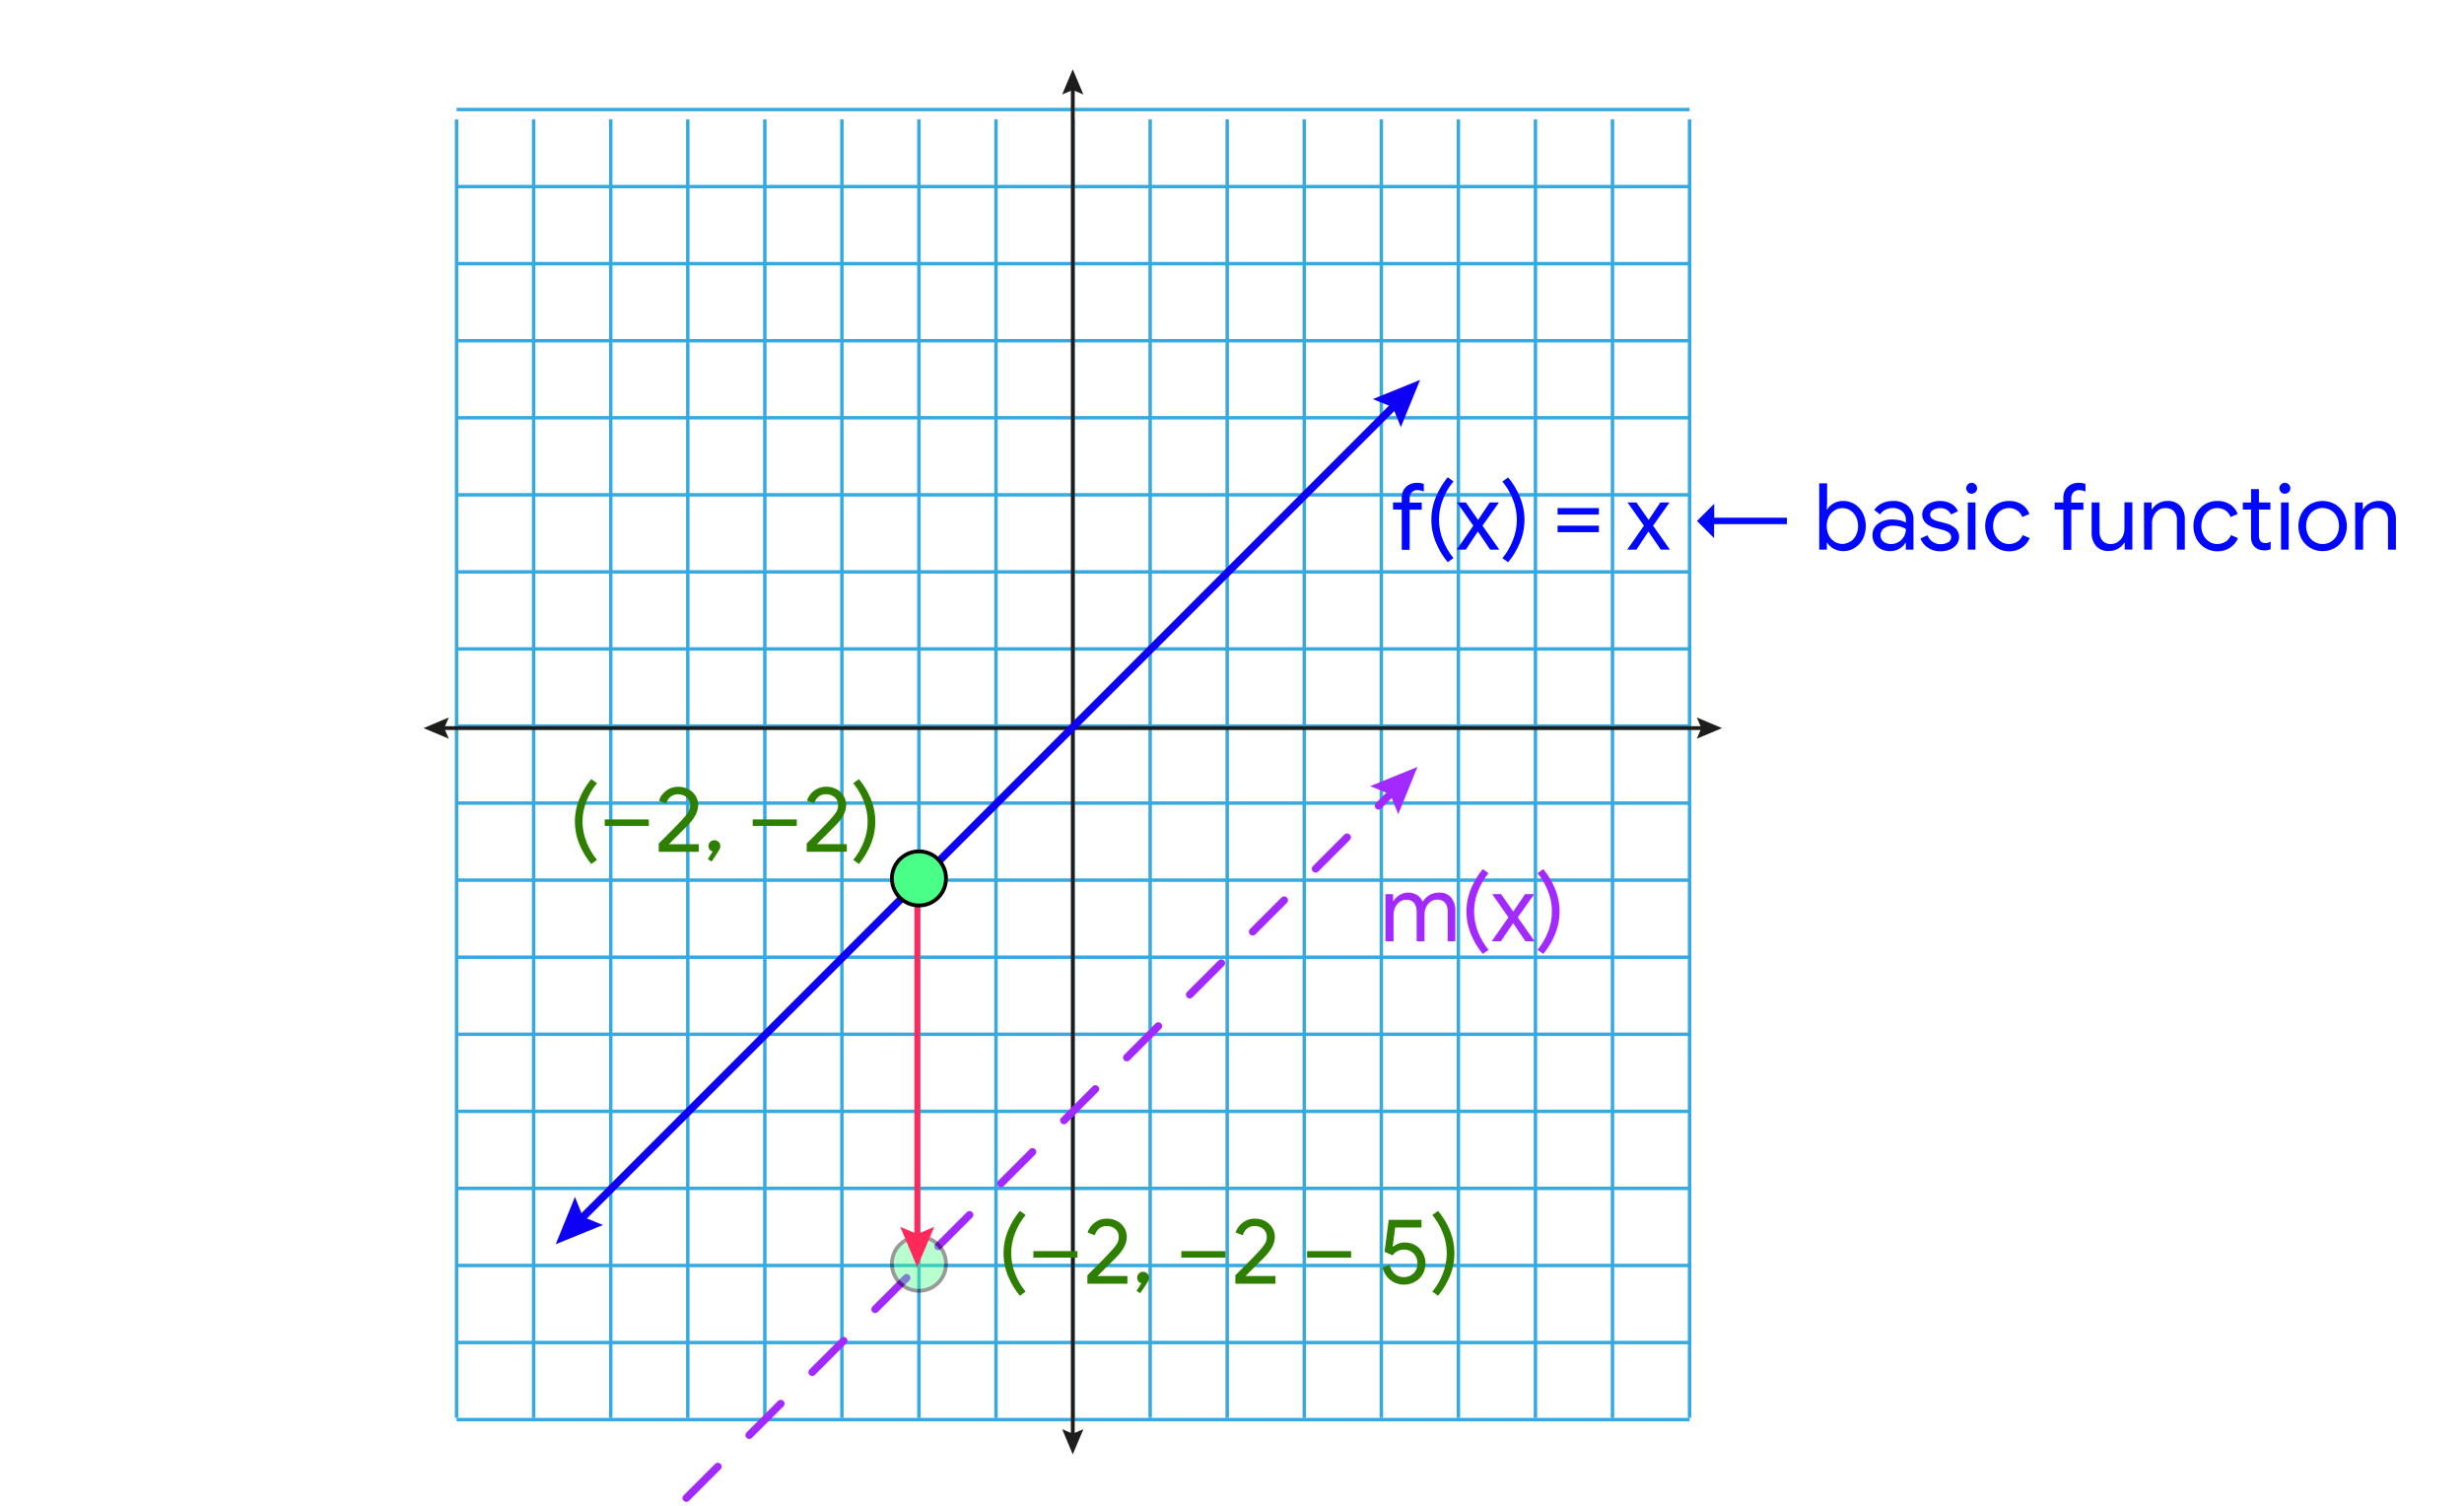
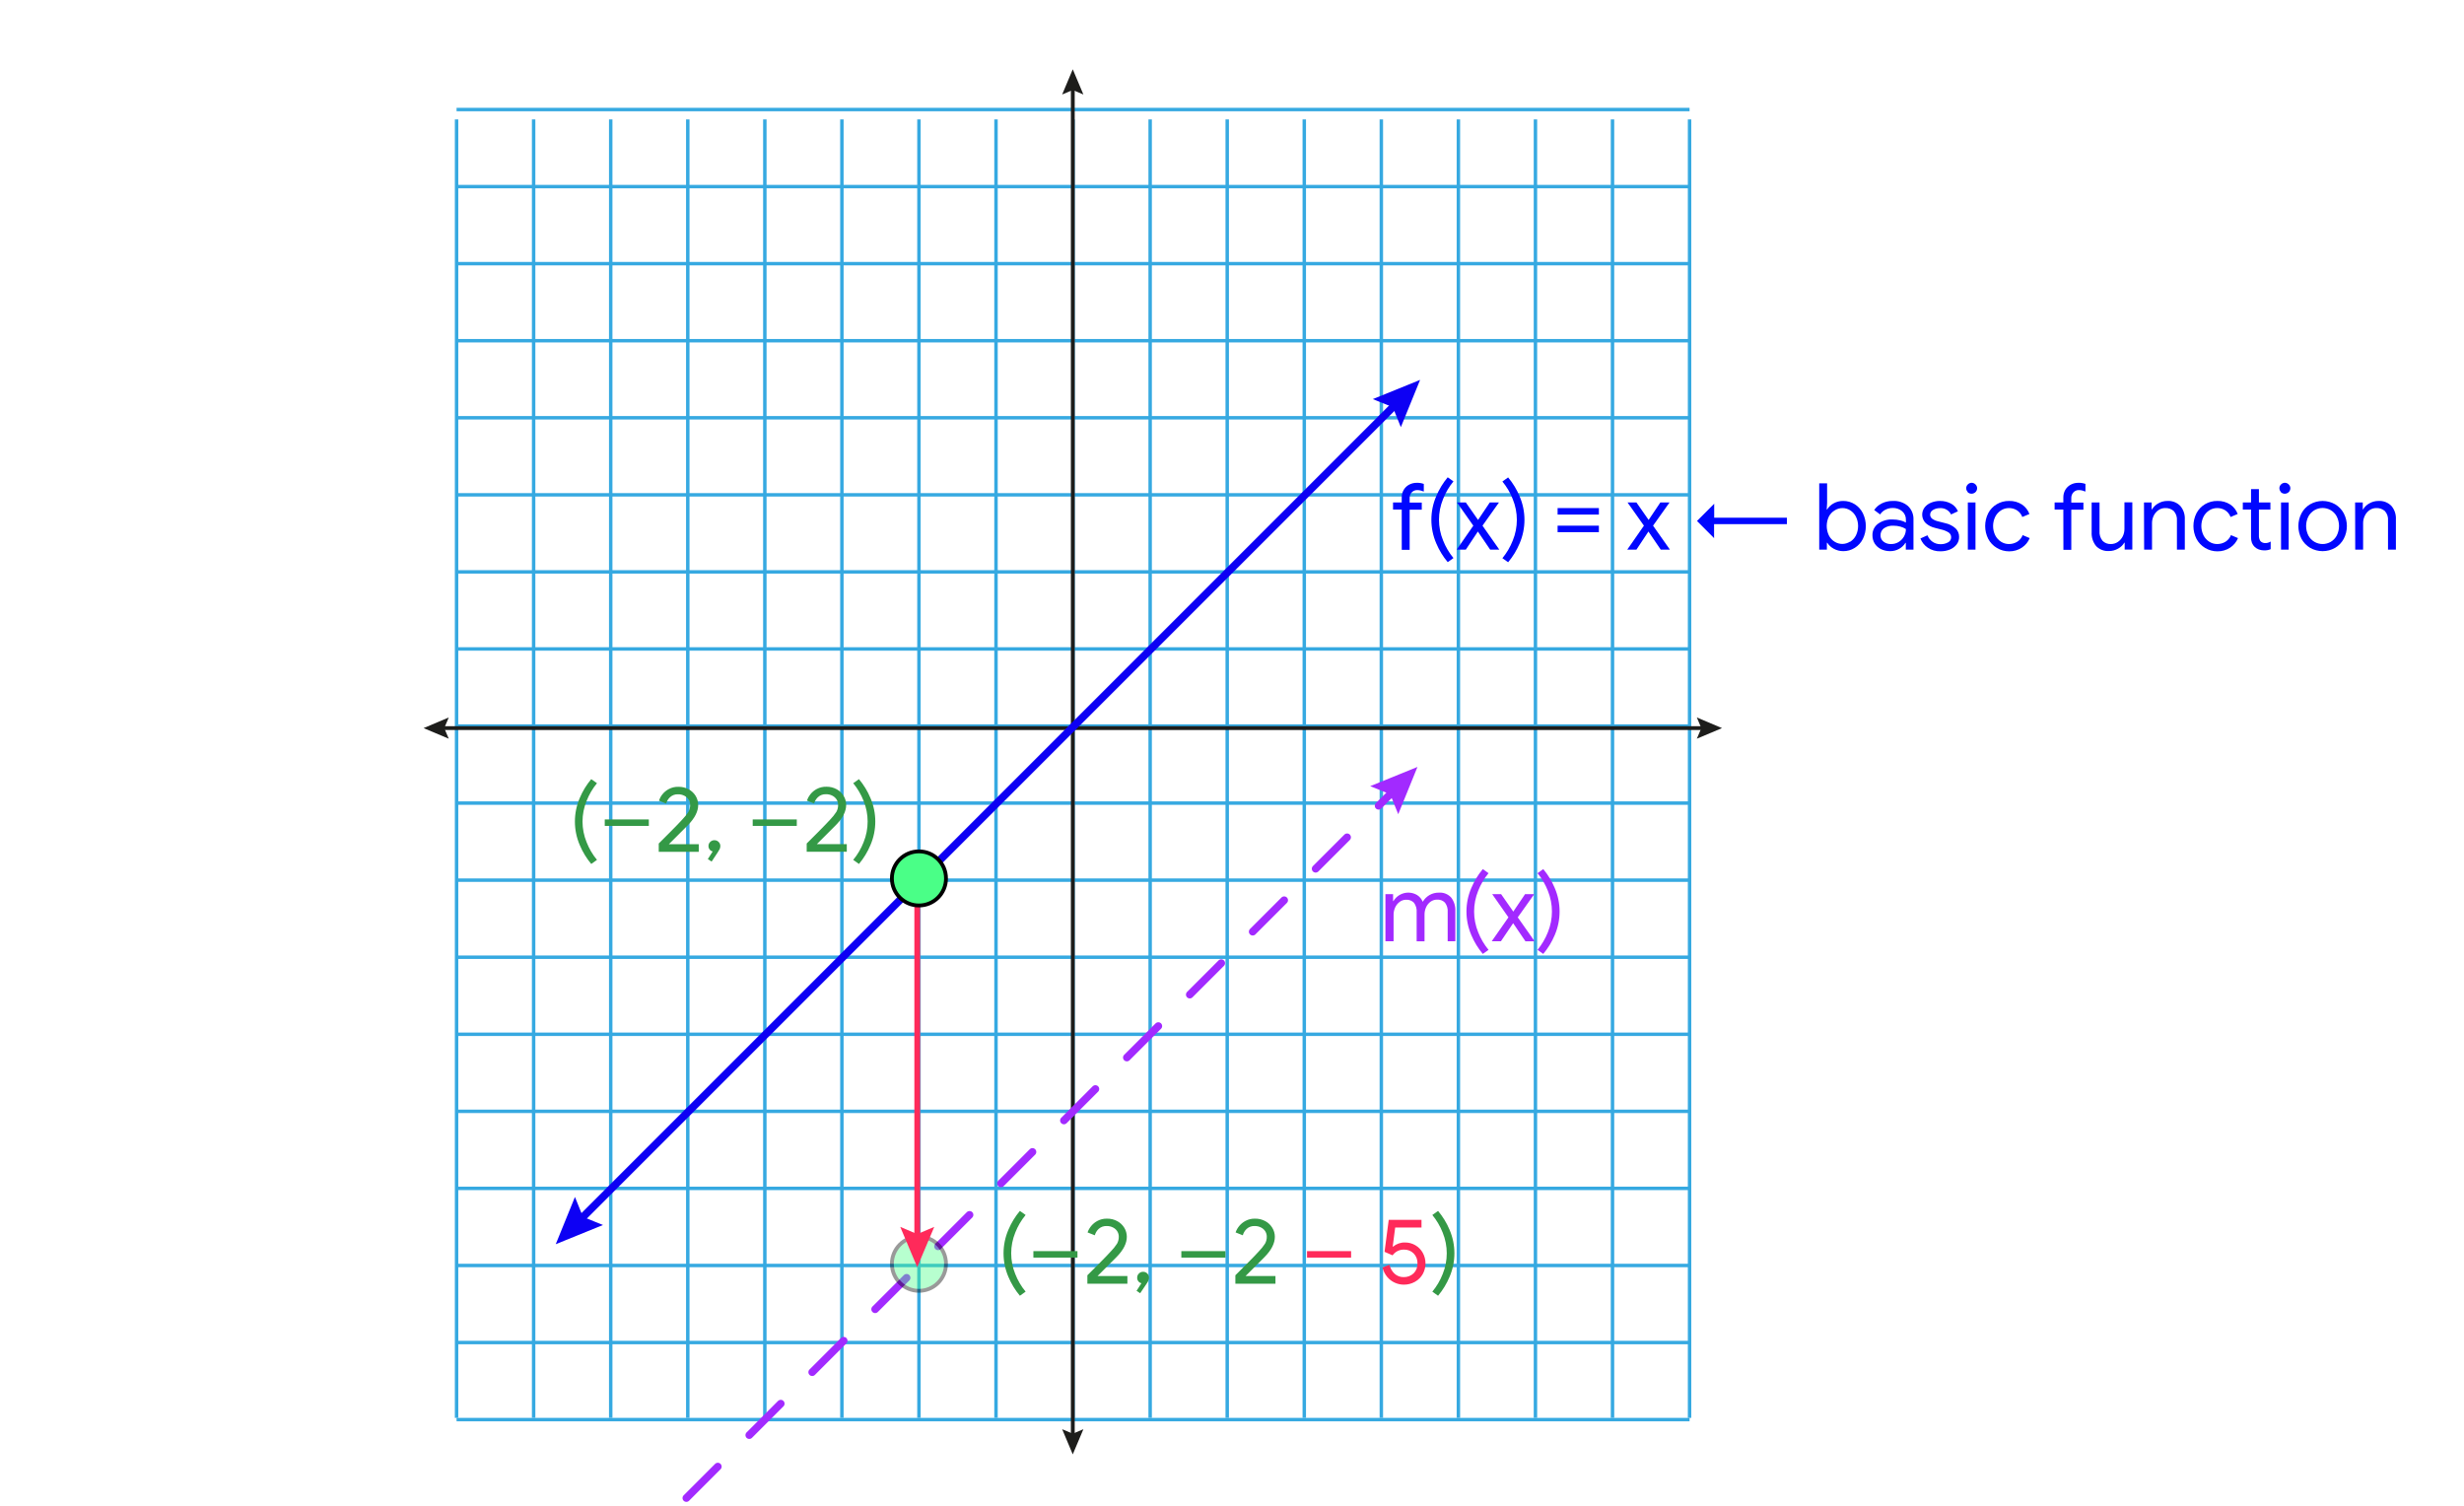
<svg xmlns="http://www.w3.org/2000/svg" id="Mathematic_Background" data-name="Mathematic Background" viewBox="0 0 644 393.5">
  <defs>
-     <style>.cls-1{fill:#36a9e1;}.cls-13,.cls-2,.cls-5,.cls-6,.cls-8{fill:none;stroke-linecap:round;stroke-linejoin:round;}.cls-2{stroke:#1d1d1b;}.cls-3{fill:#1d1d1b;}.cls-4{fill:#7f8c8d;}.cls-5,.cls-6{stroke:#a22aff;}.cls-5,.cls-6,.cls-8{stroke-width:2px;}.cls-5{stroke-dasharray:11.63 11.63;}.cls-7{fill:#a22aff;}.cls-8{stroke:#0d00f4;}.cls-9{fill:#0d00f4;}.cls-10{fill:#0007ff;}.cls-11{fill:#2e7f00;}.cls-12,.cls-15{fill:#4aff87;stroke:#000;stroke-miterlimit:10;}.cls-12{opacity:0.4;}.cls-13{stroke:#ff2a5a;stroke-width:1.5px;}.cls-14{fill:#ff2a5a;}</style>
+     <style>.cls-1{fill:#36a9e1;}.cls-13,.cls-2,.cls-5,.cls-6,.cls-8{fill:none;stroke-linecap:round;stroke-linejoin:round;}.cls-2{stroke:#1d1d1b;}.cls-3{fill:#1d1d1b;}.cls-4{fill:#7f8c8d;}.cls-5,.cls-6{stroke:#a22aff;}.cls-5,.cls-6,.cls-8{stroke-width:2px;}.cls-5{stroke-dasharray:11.63 11.63;}.cls-7{fill:#a22aff;}.cls-8{stroke:#0d00f4;}.cls-9{fill:#0d00f4;}.cls-10{fill:#0007ff;}.cls-11{fill:#349946;}.cls-12,.cls-15{fill:#4aff87;stroke:#000;stroke-miterlimit:10;}.cls-12{opacity:0.4;}.cls-13{stroke:#ff2a5a;stroke-width:1.5px;}.cls-14{fill:#ff2a5a;}</style>
  </defs>
  <rect class="cls-1" x="119.33" y="370.58" width="322.26" height="0.9" />
  <rect class="cls-1" x="119.33" y="350.44" width="322.26" height="0.9" />
  <rect class="cls-1" x="119.33" y="330.3" width="322.26" height="0.9" />
  <rect class="cls-1" x="119.33" y="310.15" width="322.26" height="0.9" />
  <rect class="cls-1" x="119.33" y="290.01" width="322.26" height="0.9" />
  <rect class="cls-1" x="119.33" y="269.87" width="322.26" height="0.9" />
  <rect class="cls-1" x="119.33" y="249.73" width="322.26" height="0.9" />
  <rect class="cls-1" x="119.33" y="229.59" width="322.26" height="0.9" />
  <rect class="cls-1" x="119.33" y="209.45" width="322.26" height="0.9" />
  <rect class="cls-1" x="119.33" y="189.31" width="322.26" height="0.9" />
  <rect class="cls-1" x="119.33" y="169.16" width="322.26" height="0.9" />
  <rect class="cls-1" x="119.33" y="149.02" width="322.26" height="0.9" />
  <rect class="cls-1" x="119.33" y="128.88" width="322.26" height="0.9" />
  <rect class="cls-1" x="119.33" y="108.74" width="322.26" height="0.9" />
  <rect class="cls-1" x="119.33" y="88.6" width="322.26" height="0.9" />
  <rect class="cls-1" x="119.33" y="68.46" width="322.26" height="0.9" />
  <rect class="cls-1" x="119.33" y="48.32" width="322.26" height="0.9" />
  <rect class="cls-1" x="119.33" y="28.18" width="322.26" height="0.9" />
  <rect class="cls-1" x="441.14" y="31.21" width="0.9" height="339.37" />
  <rect class="cls-1" x="421" y="31.21" width="0.9" height="339.37" />
  <rect class="cls-1" x="400.86" y="31.21" width="0.9" height="339.37" />
  <rect class="cls-1" x="380.72" y="31.21" width="0.9" height="339.37" />
  <rect class="cls-1" x="360.58" y="31.21" width="0.9" height="339.37" />
  <rect class="cls-1" x="340.44" y="31.21" width="0.9" height="339.37" />
  <rect class="cls-1" x="320.3" y="31.21" width="0.9" height="339.37" />
  <rect class="cls-1" x="300.16" y="31.21" width="0.9" height="339.37" />
  <rect class="cls-1" x="280.01" y="31.21" width="0.9" height="339.37" />
  <rect class="cls-1" x="259.87" y="31.21" width="0.9" height="339.37" />
  <rect class="cls-1" x="239.73" y="31.21" width="0.9" height="339.37" />
  <rect class="cls-1" x="219.59" y="31.21" width="0.9" height="339.37" />
  <rect class="cls-1" x="199.45" y="31.21" width="0.9" height="339.37" />
  <rect class="cls-1" x="179.31" y="31.21" width="0.9" height="339.37" />
  <rect class="cls-1" x="159.17" y="31.21" width="0.9" height="339.37" />
  <rect class="cls-1" x="139.02" y="31.21" width="0.9" height="339.37" />
  <rect class="cls-1" x="118.88" y="31.21" width="0.9" height="339.37" />
  <line class="cls-2" x1="280.39" y1="22.59" x2="280.39" y2="375.64" />
  <polygon class="cls-3" points="277.61 24.7 280.38 23.52 283.16 24.7 280.38 18.11 277.61 24.7" />
  <polygon class="cls-3" points="277.61 373.54 280.38 374.71 283.16 373.54 280.38 380.12 277.61 373.54" />
  <line class="cls-2" x1="445.6" y1="190.3" x2="115.18" y2="190.3" />
  <polygon class="cls-3" points="443.49 187.52 444.67 190.3 443.49 193.07 450.07 190.3 443.49 187.52" />
  <polygon class="cls-3" points="117.29 187.52 116.11 190.3 117.29 193.07 110.71 190.3 117.29 187.52" />
  <line class="cls-4" x1="144.57" y1="426.35" x2="370.47" y2="200.45" />
  <line class="cls-5" x1="162.94" y1="407.98" x2="356.21" y2="214.71" />
  <line class="cls-6" x1="360.32" y1="210.6" x2="364.56" y2="206.36" />
  <polygon class="cls-7" points="365.45 212.8 363.34 207.58 358.12 205.47 370.47 200.45 365.45 212.8" />
  <line class="cls-4" x1="145.25" y1="325.2" x2="371.16" y2="99.29" />
  <line class="cls-8" x1="151.16" y1="319.29" x2="365.25" y2="105.2" />
  <polygon class="cls-9" points="157.6 320.17 152.38 318.06 150.27 312.84 145.25 325.19 157.6 320.17" />
  <polygon class="cls-9" points="366.13 111.64 364.02 106.42 358.8 104.31 371.16 99.29 366.13 111.64" />
  <path class="cls-10" d="M366.36,133.18h-2.27v-1.86h2.27V130a3.79,3.79,0,0,1,.54-2,3.59,3.59,0,0,1,1.42-1.34,4.15,4.15,0,0,1,2-.47,5,5,0,0,1,1.81.29v2a6.65,6.65,0,0,0-.82-.28,3.51,3.51,0,0,0-.92-.11,1.91,1.91,0,0,0-1.38.57,2.11,2.11,0,0,0-.58,1.58v1.12h3.17v1.86h-3.17v10.48h-2.06Z" />
  <path class="cls-10" d="M375.38,142a15.57,15.57,0,0,1,0-12.32,19.36,19.36,0,0,1,3-4.93l1.5,1.07a16.69,16.69,0,0,0-2.71,4.61,14.21,14.21,0,0,0,0,10.82,17,17,0,0,0,2.71,4.61l-1.5,1.06A19.12,19.12,0,0,1,375.38,142Z" />
  <path class="cls-10" d="M385.07,137.39l-4.28-6.07h2.32l3.2,4.57,3.07-4.57h2.4l-4.31,6.07,4.4,6.27h-2.39l-3.22-4.74-3.15,4.74h-2.39Z" />
  <path class="cls-10" d="M392.67,145.89a17,17,0,0,0,2.71-4.61,14.21,14.21,0,0,0,0-10.82,16.69,16.69,0,0,0-2.71-4.61l1.5-1.07a19.36,19.36,0,0,1,3,4.93,15.57,15.57,0,0,1,0,12.32,19.12,19.12,0,0,1-3,4.92Z" />
  <path class="cls-10" d="M407.1,132.79h10.79v1.7H407.1Zm0,4.6h10.79v1.7H407.1Z" />
  <path class="cls-10" d="M429.66,137.39l-4.29-6.07h2.33l3.19,4.57,3.07-4.57h2.4l-4.31,6.07,4.41,6.27h-2.4l-3.22-4.74-3.14,4.74h-2.4Z" />
  <path class="cls-10" d="M443.53,136.16l4.5-4.5v3.65h19V137H448v3.65Z" />
  <path class="cls-10" d="M479.26,143.41a4.55,4.55,0,0,1-1.68-1.56h-.1v1.81h-2V126.33h2.06v5.11l-.1,1.72h.1a4.46,4.46,0,0,1,1.68-1.59,5,5,0,0,1,2.53-.64,5.49,5.49,0,0,1,3,.85,5.78,5.78,0,0,1,2.13,2.35,7.67,7.67,0,0,1,0,6.74,5.78,5.78,0,0,1-2.13,2.33,5.49,5.49,0,0,1-3,.85A5.11,5.11,0,0,1,479.26,143.41Zm4.3-1.81a4.17,4.17,0,0,0,1.51-1.65,5.59,5.59,0,0,0,0-4.92,4.2,4.2,0,0,0-1.51-1.66,3.77,3.77,0,0,0-4,0A4.14,4.14,0,0,0,478,135a5.73,5.73,0,0,0,0,4.94,4,4,0,0,0,1.5,1.64,3.72,3.72,0,0,0,4,0Z" />
  <path class="cls-10" d="M491.62,143.52a4.07,4.07,0,0,1-1.65-1.47,4,4,0,0,1-.58-2.12,3.61,3.61,0,0,1,1.48-3.06,6.09,6.09,0,0,1,3.73-1.1,8.52,8.52,0,0,1,2.07.24,5.36,5.36,0,0,1,1.46.56v-.75a2.78,2.78,0,0,0-1-2.22,3.63,3.63,0,0,0-2.44-.83,4.15,4.15,0,0,0-1.92.45,3.43,3.43,0,0,0-1.37,1.24l-1.55-1.16a5,5,0,0,1,2-1.74,6.28,6.28,0,0,1,2.82-.63,5.64,5.64,0,0,1,4,1.32,4.63,4.63,0,0,1,1.44,3.59v7.82h-2v-1.77H498a4.34,4.34,0,0,1-1.59,1.53,4.62,4.62,0,0,1-2.4.63A5.41,5.41,0,0,1,491.62,143.52Zm4.55-1.82a4,4,0,0,0,1.43-1.43,3.79,3.79,0,0,0,.53-2,5,5,0,0,0-1.43-.63,6.51,6.51,0,0,0-1.79-.24,4,4,0,0,0-2.55.7,2.23,2.23,0,0,0-.86,1.82,2,2,0,0,0,.77,1.64,3,3,0,0,0,2,.63A3.68,3.68,0,0,0,496.17,141.7Z" />
  <path class="cls-10" d="M503.82,143.12a5.07,5.07,0,0,1-1.89-2.39l1.84-.82a3.69,3.69,0,0,0,1.37,1.72,3.53,3.53,0,0,0,2,.6,3.88,3.88,0,0,0,2-.47,1.46,1.46,0,0,0,.82-1.34,1.49,1.49,0,0,0-.65-1.25,6.26,6.26,0,0,0-2.06-.81l-1.5-.39a5.4,5.4,0,0,1-2.42-1.23,3.13,3.13,0,0,1-.3-4.13,4,4,0,0,1,1.7-1.24,6,6,0,0,1,2.3-.44,5.9,5.9,0,0,1,2.9.7,4,4,0,0,1,1.8,2l-1.79.83a3,3,0,0,0-2.93-1.65,3.35,3.35,0,0,0-1.78.47,1.39,1.39,0,0,0-.76,1.2,1.35,1.35,0,0,0,.53,1.1,4.3,4.3,0,0,0,1.6.69l1.79.46a5.84,5.84,0,0,1,2.73,1.37,3,3,0,0,1,.92,2.21,3.18,3.18,0,0,1-.65,2,4.26,4.26,0,0,1-1.77,1.32,6.32,6.32,0,0,1-2.47.46A5.64,5.64,0,0,1,503.82,143.12Z" />
  <path class="cls-10" d="M514.32,128.61a1.42,1.42,0,0,1-.43-1,1.37,1.37,0,0,1,.43-1,1.42,1.42,0,0,1,1-.43,1.44,1.44,0,0,1,1,.43,1.37,1.37,0,0,1,.43,1,1.45,1.45,0,0,1-.42,1,1.5,1.5,0,0,1-2.1,0Zm0,2.71h2v12.34h-2Z" />
  <path class="cls-10" d="M521.88,143.19a5.93,5.93,0,0,1-2.23-2.35,7.44,7.44,0,0,1,0-6.71,5.81,5.81,0,0,1,2.23-2.35,6.11,6.11,0,0,1,3.21-.85,5.87,5.87,0,0,1,3.38.93,5.13,5.13,0,0,1,1.95,2.48l-1.86.78a3.63,3.63,0,0,0-1.37-1.73,3.9,3.9,0,0,0-2.19-.6,3.74,3.74,0,0,0-2,.6,4.24,4.24,0,0,0-1.51,1.65,5.53,5.53,0,0,0,0,4.89,4.27,4.27,0,0,0,1.51,1.66,3.74,3.74,0,0,0,2,.6,4.11,4.11,0,0,0,2.25-.61,3.57,3.57,0,0,0,1.4-1.72l1.84.78a5.38,5.38,0,0,1-2,2.46,5.87,5.87,0,0,1-3.38,1A6.12,6.12,0,0,1,521.88,143.19Z" />
  <path class="cls-10" d="M539.28,133.18H537v-1.86h2.28V130a3.87,3.87,0,0,1,.53-2,3.61,3.61,0,0,1,1.43-1.34,4.13,4.13,0,0,1,2-.47,5,5,0,0,1,1.82.29v2a7.27,7.27,0,0,0-.82-.28,3.57,3.57,0,0,0-.92-.11,1.88,1.88,0,0,0-1.38.57,2.11,2.11,0,0,0-.58,1.58v1.12h3.17v1.86h-3.17v10.48h-2.06Z" />
  <path class="cls-10" d="M547.86,142.74a5.29,5.29,0,0,1-1.18-3.65v-7.77h2.06v7.45a3.62,3.62,0,0,0,.8,2.59,2.86,2.86,0,0,0,2.16.83,3.21,3.21,0,0,0,1.85-.56,3.84,3.84,0,0,0,1.26-1.45,4.3,4.3,0,0,0,.44-1.89v-7h2.06v12.34h-2v-1.79h-.1a4.12,4.12,0,0,1-1.62,1.55,4.73,4.73,0,0,1-2.37.63A4.33,4.33,0,0,1,547.86,142.74Z" />
  <path class="cls-10" d="M560.36,131.32h2v1.81h.1a4.21,4.21,0,0,1,1.62-1.56,4.64,4.64,0,0,1,2.37-.64,4.32,4.32,0,0,1,3.4,1.3,5,5,0,0,1,1.18,3.52v7.91h-2.06v-7.6a3.32,3.32,0,0,0-.82-2.49,3.15,3.15,0,0,0-2.26-.78,3,3,0,0,0-1.77.56,3.72,3.72,0,0,0-1.23,1.46,4.36,4.36,0,0,0-.43,1.9v6.95h-2.06Z" />
  <path class="cls-10" d="M576.31,143.19a6.07,6.07,0,0,1-2.23-2.35,7.44,7.44,0,0,1,0-6.71,5.94,5.94,0,0,1,2.23-2.35,6.12,6.12,0,0,1,3.22-.85,5.89,5.89,0,0,1,3.38.93,5.06,5.06,0,0,1,1.94,2.48l-1.86.78a3.57,3.57,0,0,0-1.37-1.73,3.86,3.86,0,0,0-2.19-.6,3.73,3.73,0,0,0-2,.6,4.24,4.24,0,0,0-1.51,1.65,5.53,5.53,0,0,0,0,4.89,4.27,4.27,0,0,0,1.51,1.66,3.73,3.73,0,0,0,2,.6,4.11,4.11,0,0,0,2.25-.61,3.65,3.65,0,0,0,1.41-1.72l1.84.78a5.45,5.45,0,0,1-2,2.46,5.89,5.89,0,0,1-3.38,1A6.13,6.13,0,0,1,576.31,143.19Z" />
  <path class="cls-10" d="M590.38,143.61a3.26,3.26,0,0,1-1.07-.65,3,3,0,0,1-.73-1.07,4,4,0,0,1-.24-1.47v-7.24h-2.15v-1.86h2.15v-3.49h2.06v3.49h3v1.86h-3v6.73a2.43,2.43,0,0,0,.38,1.5,1.67,1.67,0,0,0,1.34.53,2.45,2.45,0,0,0,1.35-.41v2a3.36,3.36,0,0,1-.74.24,5,5,0,0,1-1,.08A4,4,0,0,1,590.38,143.61Z" />
  <path class="cls-10" d="M596.18,128.61a1.42,1.42,0,0,1-.43-1,1.37,1.37,0,0,1,.43-1,1.42,1.42,0,0,1,1-.43,1.4,1.4,0,0,1,1,.43,1.38,1.38,0,0,1,.44,1,1.45,1.45,0,0,1-.42,1,1.5,1.5,0,0,1-2.1,0Zm0,2.71h2v12.34h-2Z" />
  <path class="cls-10" d="M603.78,143.18a6.06,6.06,0,0,1-2.26-2.37,7.21,7.21,0,0,1,0-6.64,6.06,6.06,0,0,1,2.26-2.37,6.58,6.58,0,0,1,6.54,0,6.06,6.06,0,0,1,2.26,2.37,7.21,7.21,0,0,1,0,6.64,6.06,6.06,0,0,1-2.26,2.37,6.58,6.58,0,0,1-6.54,0Zm5.39-1.56a4.21,4.21,0,0,0,1.57-1.64,5.55,5.55,0,0,0,0-5,4.21,4.21,0,0,0-1.57-1.64,4.25,4.25,0,0,0-4.25,0,4.25,4.25,0,0,0-1.59,1.64,5.55,5.55,0,0,0,0,5,4.25,4.25,0,0,0,1.59,1.64,4.25,4.25,0,0,0,4.25,0Z" />
  <path class="cls-10" d="M615.54,131.32h2v1.81h.09a4.21,4.21,0,0,1,1.62-1.56,4.7,4.7,0,0,1,2.38-.64,4.35,4.35,0,0,1,3.4,1.3,5,5,0,0,1,1.17,3.52v7.91h-2.06v-7.6a3.28,3.28,0,0,0-.82-2.49,3.14,3.14,0,0,0-2.25-.78,3,3,0,0,0-1.78.56,3.78,3.78,0,0,0-1.22,1.46,4.37,4.37,0,0,0-.44,1.9v6.95h-2.06Z" />
  <path class="cls-7" d="M362.1,233.69h2v1.81h.1a4.51,4.51,0,0,1,6.21-1.55,3.7,3.7,0,0,1,1.44,1.74,5.14,5.14,0,0,1,1.73-1.74,4.79,4.79,0,0,1,2.51-.65,3.93,3.93,0,0,1,3.2,1.29,5.36,5.36,0,0,1,1.08,3.53V246h-2v-7.6a3.61,3.61,0,0,0-.71-2.49,2.64,2.64,0,0,0-2.08-.78,2.86,2.86,0,0,0-1.67.53,3.66,3.66,0,0,0-1.17,1.43,4.54,4.54,0,0,0-.42,1.94v7h-2.06v-7.58a3.71,3.71,0,0,0-.7-2.51,2.64,2.64,0,0,0-2.06-.78,2.74,2.74,0,0,0-1.67.55,3.69,3.69,0,0,0-1.18,1.45,4.55,4.55,0,0,0-.42,2V246H362.1Z" />
  <path class="cls-7" d="M384.55,244.4a15.57,15.57,0,0,1,0-12.32,19.36,19.36,0,0,1,3-4.93l1.5,1.07a16.69,16.69,0,0,0-2.71,4.61,14.34,14.34,0,0,0,0,10.82,17,17,0,0,0,2.71,4.61l-1.5,1.06A19.29,19.29,0,0,1,384.55,244.4Z" />
  <path class="cls-7" d="M394.25,239.76,390,233.69h2.33l3.19,4.57,3.08-4.57H401l-4.31,6.07,4.41,6.27h-2.4l-3.22-4.74L392.29,246h-2.4Z" />
  <path class="cls-7" d="M401.85,248.26a17.25,17.25,0,0,0,2.71-4.61,14.34,14.34,0,0,0,0-10.82,16.94,16.94,0,0,0-2.71-4.61l1.5-1.07a19.36,19.36,0,0,1,3,4.93,15.57,15.57,0,0,1,0,12.32,19.29,19.29,0,0,1-3,4.92Z" />
  <path class="cls-11" d="M151.53,220.88a15.57,15.57,0,0,1,0-12.32,19.12,19.12,0,0,1,3-4.92l1.5,1.06a17,17,0,0,0-2.71,4.61,14.21,14.21,0,0,0,0,10.82,16.69,16.69,0,0,0,2.71,4.61l-1.5,1.07A19.36,19.36,0,0,1,151.53,220.88Z" />
  <path class="cls-11" d="M158.06,214.17h11.52v1.69H158.06Z" />
  <path class="cls-11" d="M172.17,220.46c.5-.5,1.49-1.5,3-3s2.52-2.58,3.1-3.21a13,13,0,0,0,1.67-2.08,3.58,3.58,0,0,0,.44-1.82A2.7,2.7,0,0,0,180,209a2.88,2.88,0,0,0-1.09-1,3.47,3.47,0,0,0-1.7-.4,2.9,2.9,0,0,0-2.1.77,3.59,3.59,0,0,0-1,1.66l-1.89-.76a5.46,5.46,0,0,1,.87-1.61,5.3,5.3,0,0,1,1.69-1.42,5.05,5.05,0,0,1,2.52-.6,5.4,5.4,0,0,1,2.7.66,4.79,4.79,0,0,1,1.83,1.74,4.55,4.55,0,0,1,.65,2.35q0,2.53-2.66,5.25l-5,5h7.81v2H172.17Z" />
  <path class="cls-11" d="M185,224.53l1.28-2a1.28,1.28,0,0,1-.77-.46,1.39,1.39,0,0,1-.34-.95,1.44,1.44,0,0,1,.45-1.07,1.49,1.49,0,0,1,1.1-.45,1.5,1.5,0,0,1,1.1.45,1.44,1.44,0,0,1,.45,1.07,1.93,1.93,0,0,1-.17.79,6.59,6.59,0,0,1-.51.86l-1.6,2.42Z" />
  <path class="cls-11" d="M196.73,214.17h11.52v1.69H196.73Z" />
  <path class="cls-11" d="M210.84,220.46c.5-.5,1.5-1.5,3-3s2.52-2.58,3.1-3.21a13.61,13.61,0,0,0,1.67-2.08,3.58,3.58,0,0,0,.44-1.82,2.7,2.7,0,0,0-.38-1.37,2.88,2.88,0,0,0-1.09-1,3.47,3.47,0,0,0-1.7-.4,2.89,2.89,0,0,0-2.1.77,3.61,3.61,0,0,0-1,1.66l-1.89-.76a5.75,5.75,0,0,1,.88-1.61,5.3,5.3,0,0,1,1.69-1.42,5.05,5.05,0,0,1,2.52-.6,5.45,5.45,0,0,1,2.7.66,4.69,4.69,0,0,1,1.82,1.74,4.47,4.47,0,0,1,.66,2.35q0,2.53-2.66,5.25l-5,5h7.82v2H210.84Z" />
  <path class="cls-11" d="M223,224.74a16.94,16.94,0,0,0,2.71-4.61,14.34,14.34,0,0,0,0-10.82A17.25,17.25,0,0,0,223,204.7l1.5-1.06a19.12,19.12,0,0,1,3,4.92,15.57,15.57,0,0,1,0,12.32,19.36,19.36,0,0,1-3,4.93Z" />
  <circle class="cls-12" cx="240.18" cy="330.3" r="7.07" />
  <line class="cls-13" x1="239.73" y1="229.59" x2="239.73" y2="324.03" />
  <polygon class="cls-14" points="235.29 320.66 239.73 322.55 244.18 320.66 239.73 331.19 235.29 320.66" />
  <path class="cls-11" d="M263.56,333.73a15.57,15.57,0,0,1,0-12.32,19.29,19.29,0,0,1,3-4.92l1.5,1.06a17,17,0,0,0-2.71,4.61,14.34,14.34,0,0,0,0,10.82,16.69,16.69,0,0,0,2.71,4.61l-1.5,1.07A19.36,19.36,0,0,1,263.56,333.73Z" />
  <path class="cls-11" d="M270.09,327h11.52v1.69H270.09Z" />
  <path class="cls-11" d="M284.2,333.31c.5-.5,1.49-1.5,3-3s2.52-2.58,3.1-3.21a13,13,0,0,0,1.67-2.08,3.58,3.58,0,0,0,.44-1.82,2.64,2.64,0,0,0-.38-1.36,2.74,2.74,0,0,0-1.09-1,3.37,3.37,0,0,0-1.7-.4,2.9,2.9,0,0,0-2.1.76,3.64,3.64,0,0,0-1,1.66l-1.89-.75a5.45,5.45,0,0,1,2.56-3,5.05,5.05,0,0,1,2.52-.6,5.4,5.4,0,0,1,2.7.66,4.79,4.79,0,0,1,1.83,1.74,4.55,4.55,0,0,1,.65,2.35q0,2.54-2.66,5.25l-5,5h7.81v2H284.2Z" />
  <path class="cls-11" d="M297.05,337.38l1.28-2a1.28,1.28,0,0,1-.77-.46,1.37,1.37,0,0,1-.34-1,1.45,1.45,0,0,1,.45-1.07,1.49,1.49,0,0,1,1.1-.45,1.5,1.5,0,0,1,1.1.45,1.45,1.45,0,0,1,.45,1.07,1.93,1.93,0,0,1-.17.79,4.91,4.91,0,0,1-.51.86L298,338Z" />
  <path class="cls-11" d="M308.76,327h11.53v1.69H308.76Z" />
  <path class="cls-11" d="M322.88,333.31c.5-.5,1.49-1.5,3-3s2.52-2.58,3.1-3.21a13.61,13.61,0,0,0,1.67-2.08,3.58,3.58,0,0,0,.44-1.82,2.64,2.64,0,0,0-.38-1.36,2.74,2.74,0,0,0-1.09-1,3.37,3.37,0,0,0-1.7-.4,2.88,2.88,0,0,0-2.1.76,3.66,3.66,0,0,0-1,1.66l-1.88-.75a5.45,5.45,0,0,1,2.56-3,5.05,5.05,0,0,1,2.52-.6,5.45,5.45,0,0,1,2.7.66,4.69,4.69,0,0,1,1.82,1.74,4.47,4.47,0,0,1,.66,2.35q0,2.54-2.66,5.25l-5,5h7.82v2H322.88Z" />
-   <path class="cls-11" d="M341.61,327h11.52v1.69H341.61Z" />
-   <path class="cls-11" d="M364.58,335.26a5.59,5.59,0,0,1-2-1.5,6,6,0,0,1-1.24-2.48l1.82-.73a4.53,4.53,0,0,0,1.34,2.36,3.39,3.39,0,0,0,2.34.88,3.63,3.63,0,0,0,2.64-1,3.43,3.43,0,0,0,1-2.59,3.57,3.57,0,0,0-1-2.6,3.47,3.47,0,0,0-2.6-1,3.55,3.55,0,0,0-2.91,1.5l-2.1-.92,1.09-8.35h8.57v2h-6.88l-.65,5,.09,0a4.7,4.7,0,0,1,3.15-1.09,5.26,5.26,0,0,1,4.6,2.66,5.76,5.76,0,0,1,0,5.63,5.35,5.35,0,0,1-2.05,2,5.81,5.81,0,0,1-2.9.73A5.7,5.7,0,0,1,364.58,335.26Z" />
+   <path class="cls-14" d="M341.61,327h11.52v1.69H341.61Z" />
+   <path class="cls-14" d="M364.58,335.26a5.59,5.59,0,0,1-2-1.5,6,6,0,0,1-1.24-2.48l1.82-.73a4.53,4.53,0,0,0,1.34,2.36,3.39,3.39,0,0,0,2.34.88,3.63,3.63,0,0,0,2.64-1,3.43,3.43,0,0,0,1-2.59,3.57,3.57,0,0,0-1-2.6,3.47,3.47,0,0,0-2.6-1,3.55,3.55,0,0,0-2.91,1.5l-2.1-.92,1.09-8.35h8.57v2h-6.88l-.65,5,.09,0a4.7,4.7,0,0,1,3.15-1.09,5.26,5.26,0,0,1,4.6,2.66,5.76,5.76,0,0,1,0,5.63,5.35,5.35,0,0,1-2.05,2,5.81,5.81,0,0,1-2.9.73A5.7,5.7,0,0,1,364.58,335.26Z" />
  <path class="cls-11" d="M374.36,337.59a16.94,16.94,0,0,0,2.71-4.61,14.34,14.34,0,0,0,0-10.82,17.25,17.25,0,0,0-2.71-4.61l1.5-1.06a19.29,19.29,0,0,1,3,4.92,15.57,15.57,0,0,1,0,12.32,19.36,19.36,0,0,1-3,4.93Z" />
  <circle class="cls-15" cx="240.18" cy="229.59" r="7.07" />
</svg>
